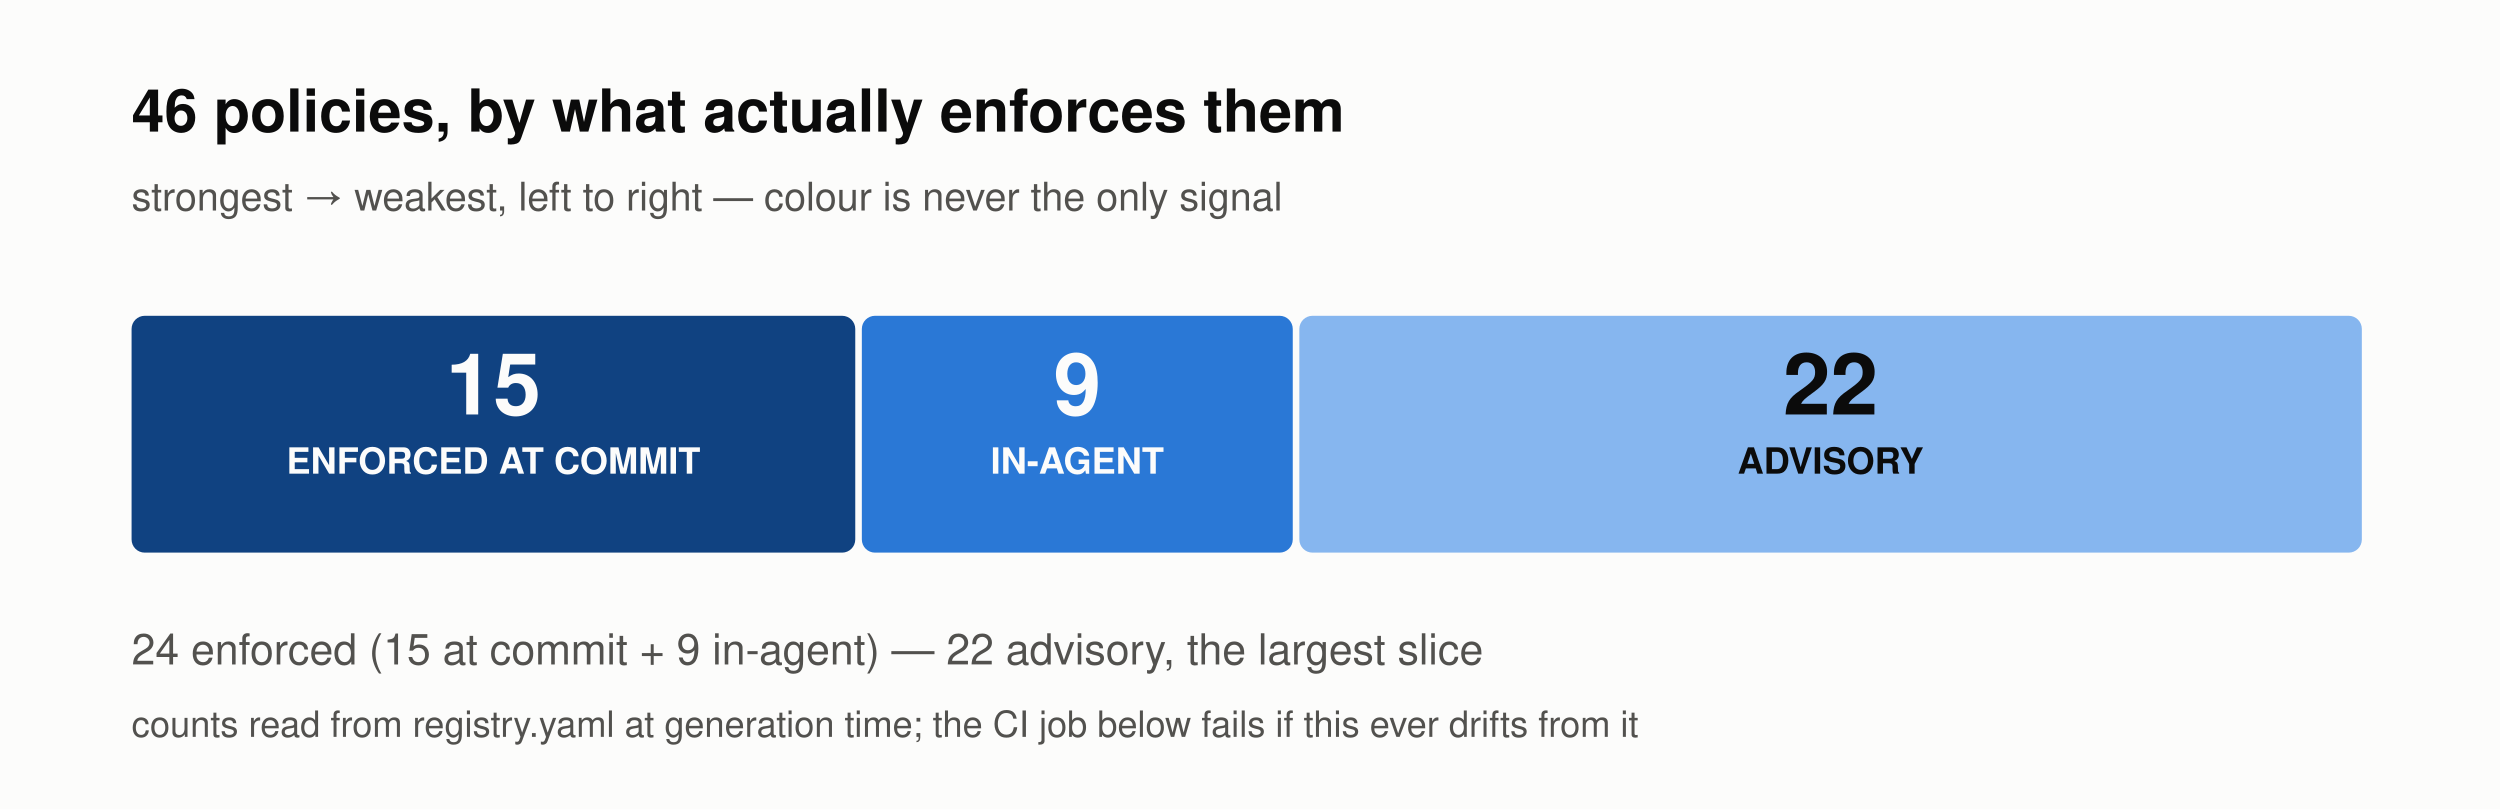
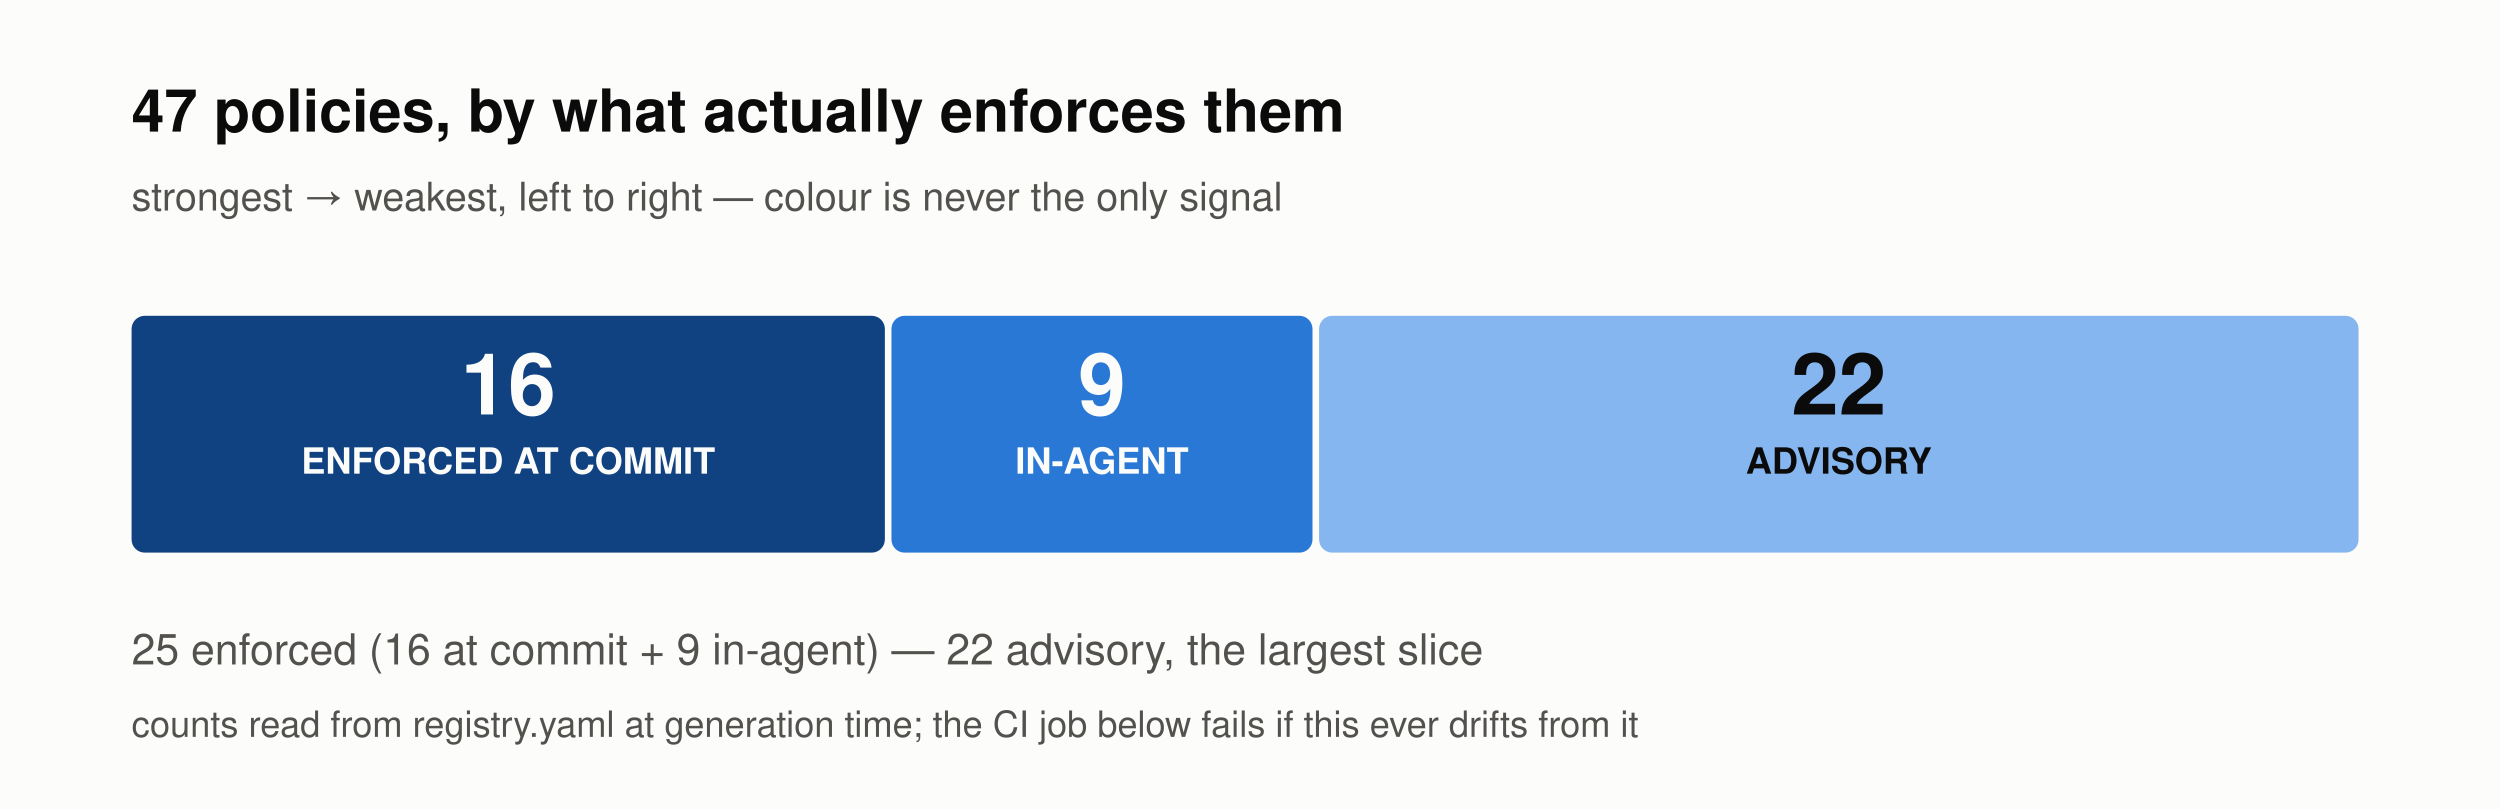
<svg xmlns="http://www.w3.org/2000/svg" width="760" height="246" viewBox="0 0 760 246" role="img" aria-labelledby="t d">
  <rect width="760" height="246" fill="#fcfcfb" />
-   <text x="40" y="40" font-family="-apple-system, BlinkMacSystemFont, 'Segoe UI', Helvetica, Arial, sans-serif" font-size="18" font-weight="600" fill="#0b0b0b" text-anchor="start">46 policies, by what actually enforces them</text>
+   <text x="40" y="40" font-family="-apple-system, BlinkMacSystemFont, 'Segoe UI', Helvetica, Arial, sans-serif" font-size="18" font-weight="600" fill="#0b0b0b" text-anchor="start">47 policies, by what actually enforces them</text>
  <text x="40" y="64" font-family="-apple-system, BlinkMacSystemFont, 'Segoe UI', Helvetica, Arial, sans-serif" font-size="12" font-weight="400" fill="#52514e" text-anchor="start">strongest → weakest, left to right — colour is never the only signal</text>
-   <rect x="40" y="96" width="220" height="72" rx="4" fill="#104281" />
-   <text x="150" y="126" font-family="-apple-system, BlinkMacSystemFont, 'Segoe UI', Helvetica, Arial, sans-serif" font-size="26" font-weight="700" fill="#fcfcfb" text-anchor="middle">15</text>
-   <text x="150" y="144" font-family="-apple-system, BlinkMacSystemFont, 'Segoe UI', Helvetica, Arial, sans-serif" font-size="11" font-weight="600" fill="#fcfcfb" text-anchor="middle">ENFORCED AT COMMIT</text>
-   <rect x="262" y="96" width="131" height="72" rx="4" fill="#2a78d6" />
-   <text x="327.5" y="126" font-family="-apple-system, BlinkMacSystemFont, 'Segoe UI', Helvetica, Arial, sans-serif" font-size="26" font-weight="700" fill="#fcfcfb" text-anchor="middle">9</text>
-   <text x="327.5" y="144" font-family="-apple-system, BlinkMacSystemFont, 'Segoe UI', Helvetica, Arial, sans-serif" font-size="11" font-weight="600" fill="#fcfcfb" text-anchor="middle">IN-AGENT</text>
-   <rect x="395" y="96" width="323" height="72" rx="4" fill="#86b6ef" />
-   <text x="556.5" y="126" font-family="-apple-system, BlinkMacSystemFont, 'Segoe UI', Helvetica, Arial, sans-serif" font-size="26" font-weight="700" fill="#0b0b0b" text-anchor="middle">22</text>
-   <text x="556.5" y="144" font-family="-apple-system, BlinkMacSystemFont, 'Segoe UI', Helvetica, Arial, sans-serif" font-size="11" font-weight="600" fill="#0b0b0b" text-anchor="middle">ADVISORY</text>
-   <text x="40" y="202" font-family="-apple-system, BlinkMacSystemFont, 'Segoe UI', Helvetica, Arial, sans-serif" font-size="13" font-weight="400" fill="#52514e" text-anchor="start">24 enforced (15 at commit + 9 in-agent) — 22 advisory, the largest slice</text>
+   <rect x="40" y="96" width="229" height="72" rx="4" fill="#104281" />
+   <text x="154.5" y="126" font-family="-apple-system, BlinkMacSystemFont, 'Segoe UI', Helvetica, Arial, sans-serif" font-size="26" font-weight="700" fill="#fcfcfb" text-anchor="middle">16</text>
+   <text x="154.5" y="144" font-family="-apple-system, BlinkMacSystemFont, 'Segoe UI', Helvetica, Arial, sans-serif" font-size="11" font-weight="600" fill="#fcfcfb" text-anchor="middle">ENFORCED AT COMMIT</text>
+   <rect x="271" y="96" width="128" height="72" rx="4" fill="#2a78d6" />
+   <text x="335" y="126" font-family="-apple-system, BlinkMacSystemFont, 'Segoe UI', Helvetica, Arial, sans-serif" font-size="26" font-weight="700" fill="#fcfcfb" text-anchor="middle">9</text>
+   <text x="335" y="144" font-family="-apple-system, BlinkMacSystemFont, 'Segoe UI', Helvetica, Arial, sans-serif" font-size="11" font-weight="600" fill="#fcfcfb" text-anchor="middle">IN-AGENT</text>
+   <rect x="401" y="96" width="316" height="72" rx="4" fill="#86b6ef" />
+   <text x="559" y="126" font-family="-apple-system, BlinkMacSystemFont, 'Segoe UI', Helvetica, Arial, sans-serif" font-size="26" font-weight="700" fill="#0b0b0b" text-anchor="middle">22</text>
+   <text x="559" y="144" font-family="-apple-system, BlinkMacSystemFont, 'Segoe UI', Helvetica, Arial, sans-serif" font-size="11" font-weight="600" fill="#0b0b0b" text-anchor="middle">ADVISORY</text>
+   <text x="40" y="202" font-family="-apple-system, BlinkMacSystemFont, 'Segoe UI', Helvetica, Arial, sans-serif" font-size="13" font-weight="400" fill="#52514e" text-anchor="start">25 enforced (16 at commit + 9 in-agent) — 22 advisory, the largest slice</text>
  <text x="40" y="224" font-family="-apple-system, BlinkMacSystemFont, 'Segoe UI', Helvetica, Arial, sans-serif" font-size="11" font-weight="400" fill="#52514e" text-anchor="start">counts read from registry.yaml at generation time; the CI job below fails if this ever drifts from it</text>
</svg>
